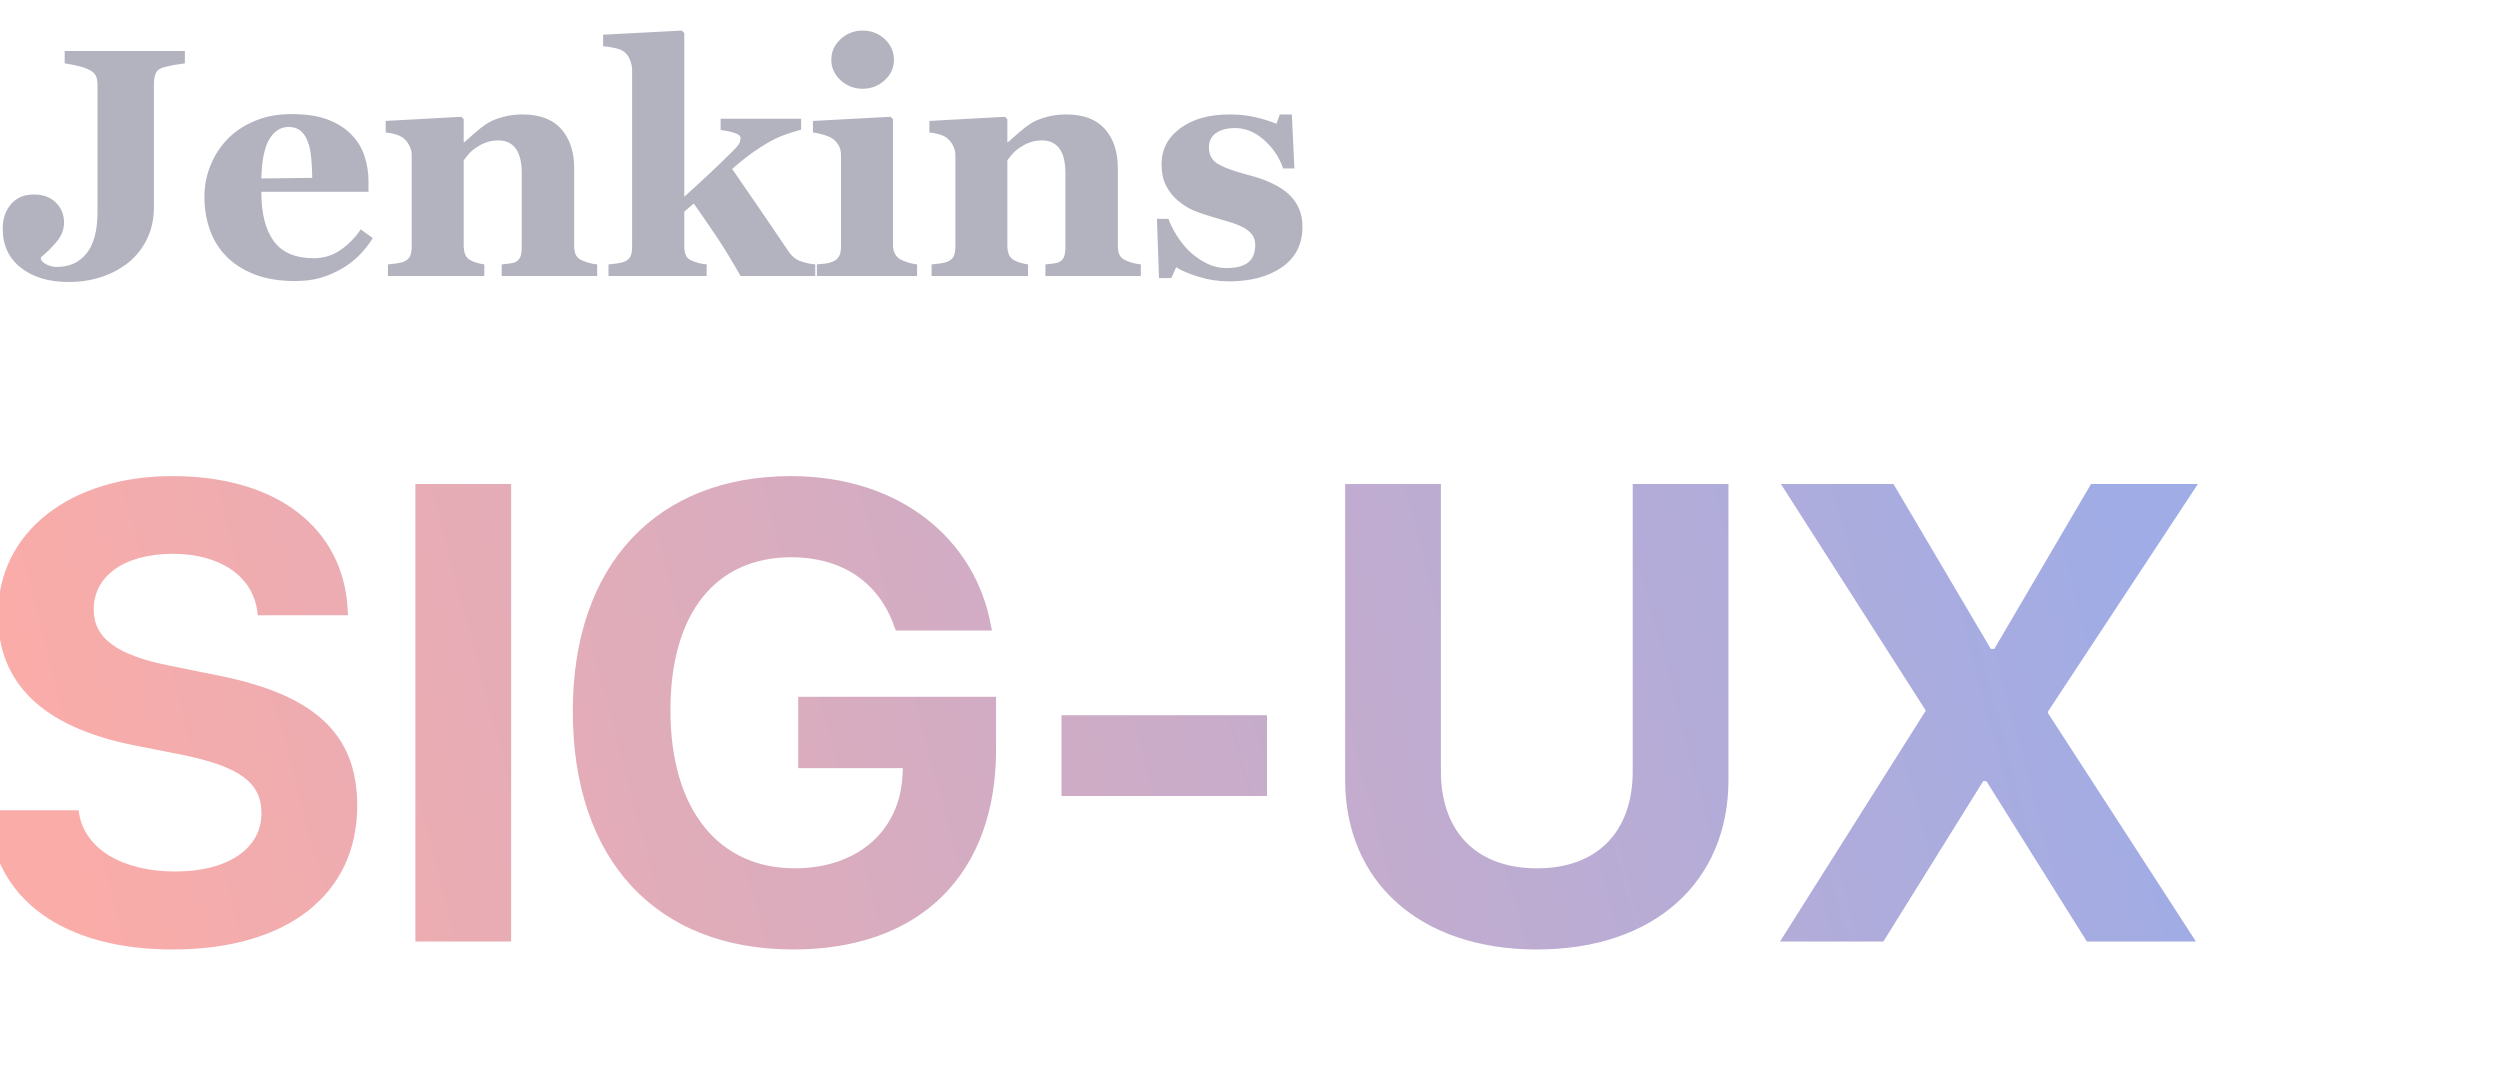
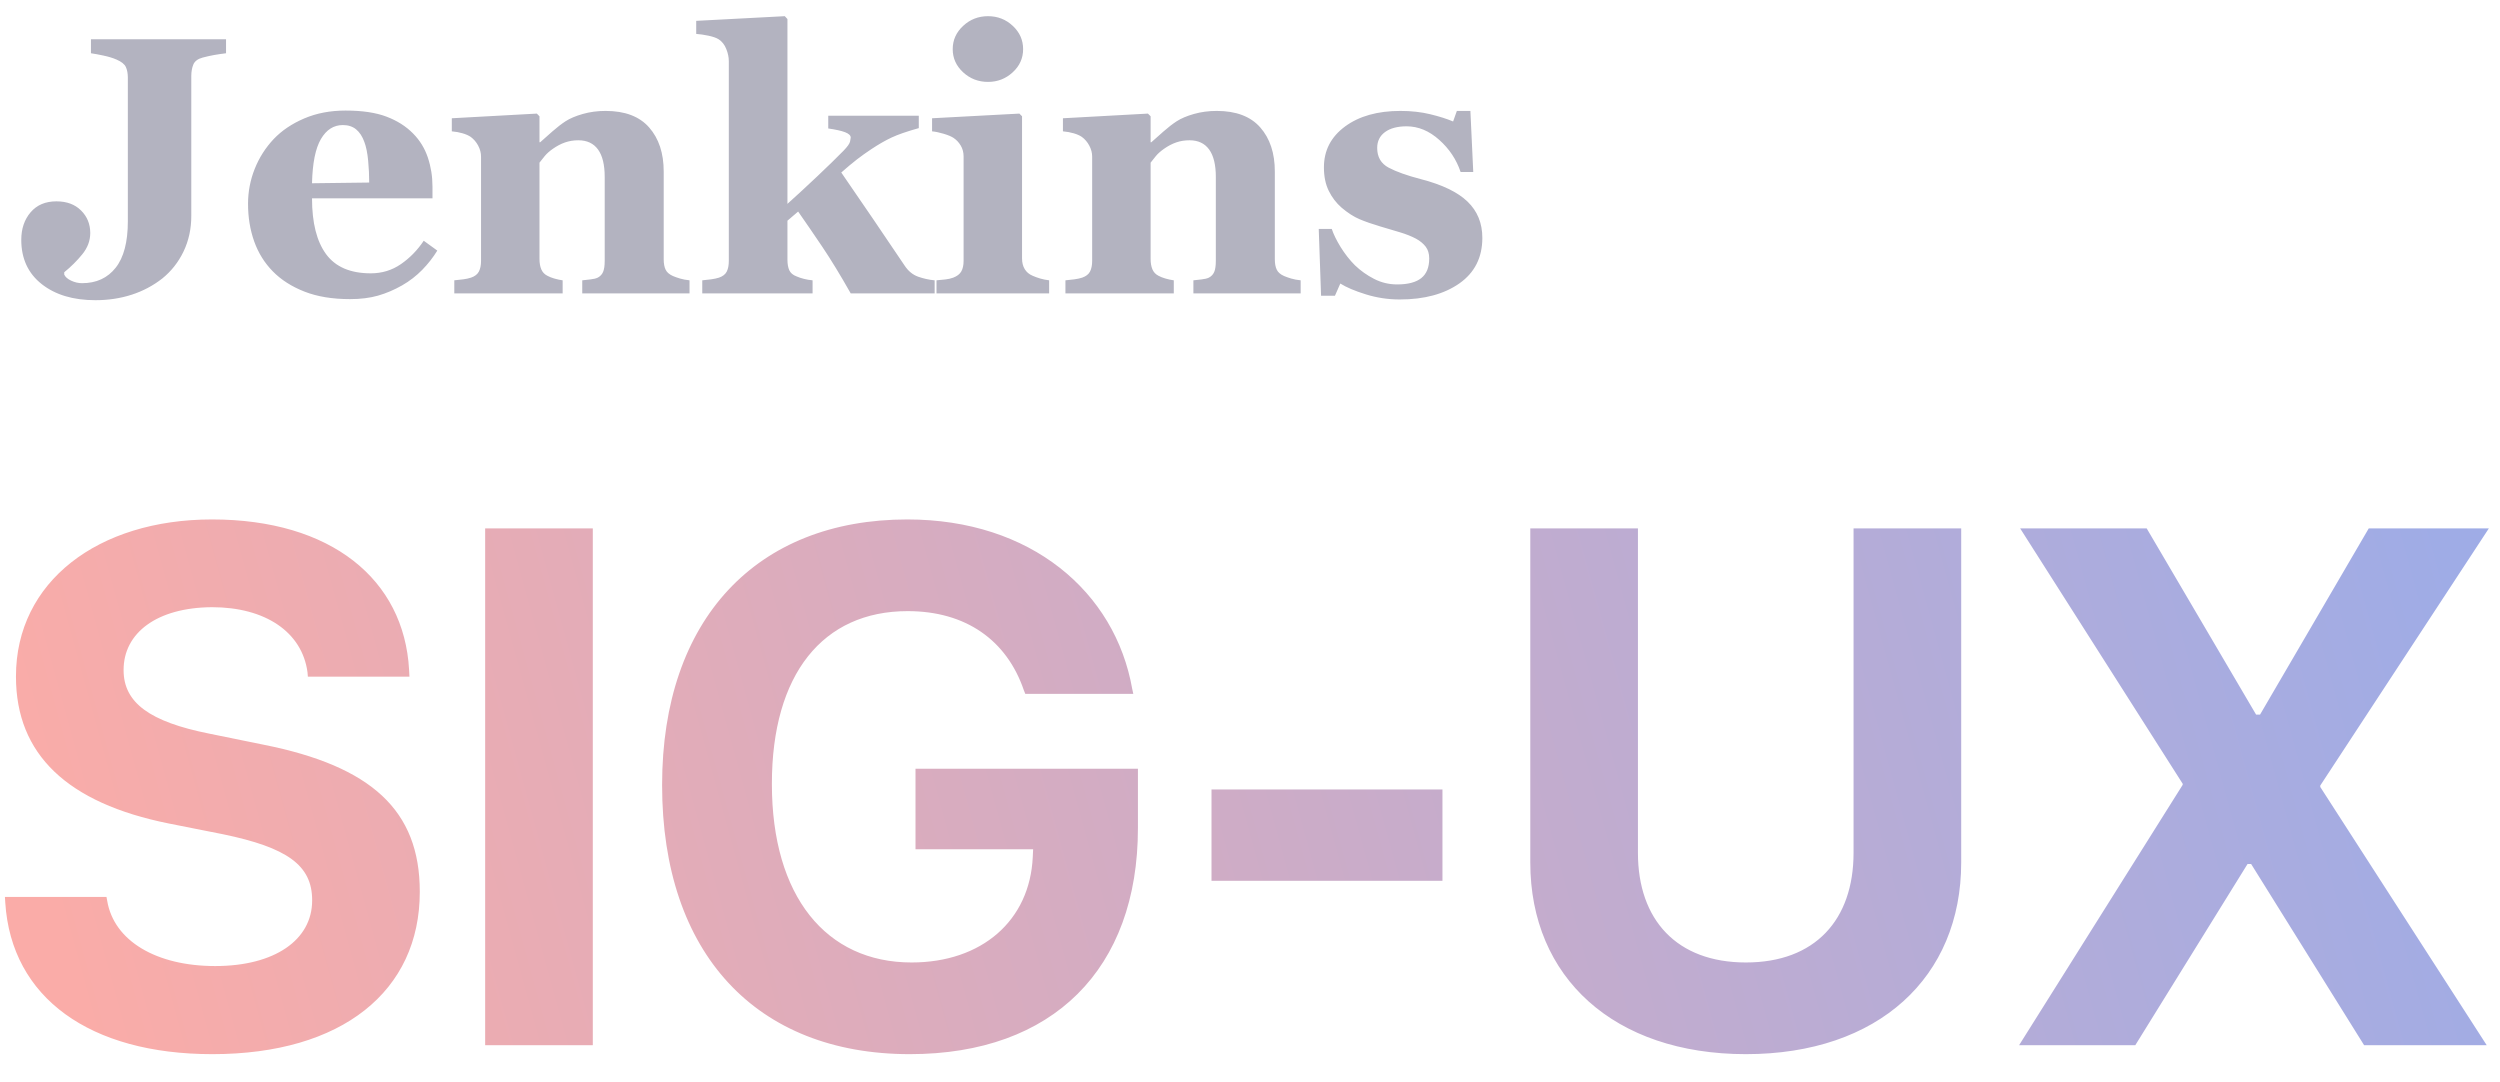
- <svg xmlns="http://www.w3.org/2000/svg" width="154px" height="67px" viewBox="0 0 154 67" version="1.1">
+ <svg xmlns="http://www.w3.org/2000/svg" width="171px" height="74px" viewBox="0 0 171 74" version="1.1">
  <defs>
-     <linearGradient x1="100%" y1="47.149%" x2="1.392%" y2="52.83%" id="linearGradient-1">
+     <linearGradient x1="100%" y1="47.121%" x2="1.392%" y2="52.858%" id="linearGradient-1">
      <stop stop-color="#9FACE6" offset="0%" />
      <stop stop-color="#FAACA8" offset="100%" />
    </linearGradient>
  </defs>
  <g id="Artboard" stroke="none" stroke-width="1" fill="none" fill-rule="evenodd">
-     <path d="M10.637,58.488 C17.746,58.488 22.004,55.051 22.004,49.641 L22.004,49.621 C22.004,45.188 19.348,42.785 13.449,41.613 L10.461,41.008 C7.219,40.363 5.773,39.328 5.773,37.551 L5.773,37.531 C5.773,35.52 7.59,34.133 10.617,34.113 C13.527,34.113 15.559,35.461 15.852,37.668 L15.871,37.902 L21.438,37.902 L21.418,37.531 C21.145,32.59 17.141,29.328 10.617,29.328 C4.367,29.328 -0.125,32.727 -0.125,37.883 L-0.125,37.902 C-0.125,42.141 2.688,44.797 8.254,45.91 L11.223,46.496 C14.719,47.219 16.105,48.176 16.105,50.09 L16.105,50.109 C16.105,52.258 14.055,53.684 10.793,53.684 C7.57,53.684 5.246,52.316 4.875,50.129 L4.836,49.914 L-0.73,49.914 L-0.711,50.227 C-0.379,55.422 3.938,58.488 10.637,58.488 Z M25.587,58 L31.486,58 L31.486,29.816 L25.587,29.816 L25.587,58 Z M48.858,58.488 C56.709,58.488 61.358,53.84 61.358,46.164 L61.358,42.922 L49.17,42.922 L49.17,47.316 L55.616,47.316 L55.596,47.727 C55.44,51.203 52.803,53.488 48.956,53.488 C44.268,53.488 41.299,49.875 41.299,43.762 L41.299,43.742 C41.299,37.766 44.092,34.328 48.741,34.328 C51.924,34.328 54.17,35.91 55.108,38.645 L55.186,38.84 L61.104,38.84 L61.045,38.566 C60.108,33.273 55.498,29.328 48.721,29.328 C40.459,29.328 35.284,34.777 35.284,43.801 L35.284,43.82 C35.284,53 40.44,58.488 48.858,58.488 Z M65.39,49.035 L78.047,49.035 L78.047,44.055 L65.39,44.055 L65.39,49.035 Z M94.677,58.488 C101.942,58.488 106.474,54.289 106.474,48.039 L106.474,29.816 L100.575,29.816 L100.575,47.512 C100.575,51.164 98.466,53.488 94.677,53.488 C90.888,53.488 88.759,51.164 88.759,47.512 L88.759,29.816 L82.86,29.816 L82.86,48.039 C82.86,54.309 87.45,58.488 94.677,58.488 Z M109.647,58 L116.014,58 L122.166,48.117 L122.361,48.117 L128.553,58 L135.272,58 L126.15,43.918 L126.15,43.84 L135.389,29.816 L128.807,29.816 L122.85,39.973 L122.635,39.973 L116.639,29.816 L109.705,29.816 L118.611,43.742 L118.611,43.801 L109.647,58 Z" id="Combined-Shape" fill="url(#linearGradient-1)" fill-rule="nonzero" />
-     <path d="M11.387,3.904 C11.126,3.937 10.905,3.969 10.723,4.002 C10.54,4.035 10.335,4.08 10.107,4.139 C9.84,4.21 9.67,4.337 9.595,4.52 C9.52,4.702 9.482,4.91 9.482,5.145 L9.482,12.781 C9.482,13.484 9.341,14.129 9.058,14.715 C8.774,15.301 8.385,15.792 7.891,16.189 C7.389,16.58 6.829,16.875 6.211,17.073 C5.592,17.272 4.932,17.371 4.229,17.371 C3.011,17.371 2.03,17.078 1.284,16.492 C0.539,15.906 0.166,15.102 0.166,14.08 C0.166,13.475 0.337,12.973 0.679,12.576 C1.021,12.179 1.491,11.98 2.09,11.98 C2.656,11.98 3.107,12.146 3.442,12.479 C3.778,12.811 3.945,13.221 3.945,13.709 C3.945,14.126 3.8,14.511 3.511,14.866 C3.221,15.221 2.891,15.548 2.52,15.848 L2.52,15.975 C2.578,16.105 2.705,16.215 2.9,16.307 C3.096,16.398 3.294,16.443 3.496,16.443 C4.277,16.443 4.891,16.163 5.337,15.604 C5.783,15.044 6.006,14.197 6.006,13.064 L6.006,5.242 C6.006,5.008 5.97,4.812 5.898,4.656 C5.827,4.5 5.654,4.363 5.381,4.246 C5.186,4.161 4.95,4.09 4.673,4.031 C4.396,3.973 4.167,3.93 3.984,3.904 L3.984,3.143 L11.387,3.143 L11.387,3.904 Z M22.963,14.666 C22.736,15.037 22.461,15.387 22.138,15.716 C21.816,16.045 21.45,16.326 21.04,16.561 C20.603,16.808 20.162,16.995 19.716,17.122 C19.27,17.249 18.758,17.312 18.178,17.312 C17.215,17.312 16.383,17.176 15.683,16.902 C14.983,16.629 14.406,16.261 13.95,15.799 C13.494,15.337 13.154,14.791 12.929,14.163 C12.705,13.535 12.592,12.853 12.592,12.117 C12.592,11.453 12.714,10.817 12.959,10.208 C13.203,9.599 13.549,9.057 13.999,8.582 C14.441,8.12 15,7.745 15.673,7.459 C16.347,7.173 17.101,7.029 17.934,7.029 C18.846,7.029 19.594,7.14 20.18,7.361 C20.766,7.583 21.251,7.889 21.635,8.279 C22.006,8.65 22.277,9.088 22.446,9.593 C22.615,10.097 22.7,10.626 22.7,11.18 L22.7,11.814 L16.098,11.814 C16.098,13.149 16.355,14.165 16.87,14.861 C17.384,15.558 18.201,15.906 19.321,15.906 C19.933,15.906 20.483,15.739 20.971,15.403 C21.46,15.068 21.876,14.643 22.221,14.129 L22.963,14.666 Z M19.233,10.955 C19.233,10.564 19.213,10.164 19.174,9.754 C19.135,9.344 19.067,9.008 18.969,8.748 C18.859,8.442 18.707,8.211 18.515,8.055 C18.323,7.898 18.081,7.82 17.788,7.82 C17.286,7.82 16.886,8.074 16.587,8.582 C16.287,9.09 16.124,9.894 16.098,10.994 L19.233,10.955 Z M36.786,17 L30.907,17 L30.907,16.287 C31.031,16.274 31.181,16.258 31.357,16.238 C31.532,16.219 31.666,16.186 31.757,16.141 C31.894,16.069 31.991,15.965 32.05,15.828 C32.109,15.691 32.138,15.49 32.138,15.223 L32.138,10.652 C32.138,9.988 32.016,9.489 31.772,9.153 C31.528,8.818 31.168,8.65 30.693,8.65 C30.432,8.65 30.19,8.689 29.965,8.768 C29.74,8.846 29.521,8.96 29.306,9.109 C29.117,9.24 28.966,9.373 28.852,9.51 C28.738,9.646 28.642,9.767 28.564,9.871 L28.564,15.115 C28.564,15.343 28.596,15.534 28.661,15.687 C28.726,15.84 28.834,15.955 28.984,16.033 C29.088,16.092 29.218,16.144 29.374,16.189 C29.53,16.235 29.683,16.268 29.833,16.287 L29.833,17 L23.896,17 L23.896,16.287 C24.058,16.274 24.223,16.256 24.389,16.233 C24.555,16.211 24.697,16.18 24.814,16.141 C25.022,16.069 25.165,15.958 25.243,15.809 C25.322,15.659 25.361,15.464 25.361,15.223 L25.361,9.539 C25.361,9.337 25.308,9.139 25.204,8.943 C25.1,8.748 24.963,8.589 24.794,8.465 C24.677,8.387 24.529,8.322 24.35,8.27 C24.171,8.217 23.974,8.182 23.759,8.162 L23.759,7.449 L28.417,7.195 L28.564,7.342 L28.564,8.758 L28.603,8.758 C28.785,8.595 29.006,8.4 29.267,8.172 C29.527,7.944 29.768,7.758 29.989,7.615 C30.23,7.459 30.546,7.326 30.937,7.215 C31.327,7.104 31.744,7.049 32.187,7.049 C33.248,7.049 34.044,7.35 34.574,7.952 C35.105,8.554 35.37,9.354 35.37,10.35 L35.37,15.135 C35.37,15.376 35.406,15.568 35.478,15.711 C35.549,15.854 35.683,15.968 35.878,16.053 C35.982,16.098 36.111,16.144 36.264,16.189 C36.417,16.235 36.591,16.268 36.786,16.287 L36.786,17 Z M42.006,1.883 L42.152,2.039 L42.152,12.117 C42.634,11.688 43.176,11.189 43.778,10.623 C44.38,10.057 44.864,9.588 45.228,9.217 C45.443,8.995 45.562,8.828 45.585,8.714 C45.608,8.6 45.619,8.53 45.619,8.504 C45.619,8.387 45.516,8.289 45.311,8.211 C45.106,8.133 44.799,8.064 44.389,8.006 L44.389,7.312 L49.349,7.312 L49.349,7.986 C48.698,8.169 48.202,8.34 47.86,8.499 C47.518,8.659 47.146,8.872 46.742,9.139 C46.475,9.314 46.216,9.498 45.966,9.69 C45.715,9.882 45.427,10.122 45.101,10.408 C45.739,11.333 46.329,12.189 46.869,12.977 C47.409,13.764 47.976,14.598 48.568,15.477 C48.77,15.783 49.021,15.988 49.32,16.092 C49.62,16.196 49.919,16.261 50.219,16.287 L50.219,17 L45.619,17 C45.053,16.004 44.535,15.159 44.066,14.466 C43.597,13.772 43.155,13.13 42.738,12.537 L42.152,13.035 L42.152,15.164 C42.152,15.398 42.186,15.59 42.255,15.74 C42.323,15.89 42.455,16.001 42.65,16.072 C42.767,16.124 42.904,16.17 43.06,16.209 C43.217,16.248 43.373,16.274 43.529,16.287 L43.529,17 L37.484,17 L37.484,16.287 C37.647,16.274 37.81,16.256 37.972,16.233 C38.135,16.211 38.278,16.18 38.402,16.141 C38.611,16.069 38.752,15.958 38.827,15.809 C38.902,15.659 38.939,15.464 38.939,15.223 L38.939,4.334 C38.939,4.119 38.892,3.896 38.798,3.665 C38.703,3.434 38.565,3.26 38.383,3.143 C38.259,3.064 38.073,2.999 37.826,2.947 C37.579,2.895 37.354,2.863 37.152,2.85 L37.152,2.137 L42.006,1.883 Z M54.862,7.195 L55.008,7.342 L55.008,15.096 C55.008,15.324 55.057,15.517 55.155,15.677 C55.252,15.836 55.392,15.955 55.575,16.033 C55.705,16.092 55.848,16.144 56.004,16.189 C56.161,16.235 56.323,16.268 56.493,16.287 L56.493,17 L50.321,17 L50.321,16.287 C50.49,16.274 50.656,16.258 50.819,16.238 C50.982,16.219 51.122,16.186 51.239,16.141 C51.447,16.062 51.594,15.95 51.678,15.804 C51.763,15.657 51.805,15.464 51.805,15.223 L51.805,9.539 C51.805,9.311 51.753,9.111 51.649,8.938 C51.545,8.766 51.414,8.628 51.258,8.523 C51.141,8.445 50.964,8.37 50.726,8.299 C50.488,8.227 50.272,8.182 50.077,8.162 L50.077,7.449 L54.862,7.195 Z M53.143,1.883 C53.67,1.883 54.123,2.059 54.5,2.41 C54.878,2.762 55.067,3.185 55.067,3.68 C55.067,4.174 54.876,4.596 54.496,4.944 C54.115,5.293 53.664,5.467 53.143,5.467 C52.616,5.467 52.162,5.293 51.781,4.944 C51.4,4.596 51.209,4.174 51.209,3.68 C51.209,3.185 51.4,2.762 51.781,2.41 C52.162,2.059 52.616,1.883 53.143,1.883 Z M70.276,17 L64.398,17 L64.398,16.287 C64.521,16.274 64.671,16.258 64.847,16.238 C65.023,16.219 65.156,16.186 65.247,16.141 C65.384,16.069 65.481,15.965 65.54,15.828 C65.599,15.691 65.628,15.49 65.628,15.223 L65.628,10.652 C65.628,9.988 65.506,9.489 65.262,9.153 C65.018,8.818 64.658,8.65 64.183,8.65 C63.922,8.65 63.68,8.689 63.455,8.768 C63.231,8.846 63.011,8.96 62.796,9.109 C62.607,9.24 62.456,9.373 62.342,9.51 C62.228,9.646 62.132,9.767 62.054,9.871 L62.054,15.115 C62.054,15.343 62.086,15.534 62.151,15.687 C62.217,15.84 62.324,15.955 62.474,16.033 C62.578,16.092 62.708,16.144 62.864,16.189 C63.021,16.235 63.174,16.268 63.323,16.287 L63.323,17 L57.386,17 L57.386,16.287 C57.549,16.274 57.713,16.256 57.879,16.233 C58.045,16.211 58.187,16.18 58.304,16.141 C58.512,16.069 58.655,15.958 58.733,15.809 C58.812,15.659 58.851,15.464 58.851,15.223 L58.851,9.539 C58.851,9.337 58.799,9.139 58.694,8.943 C58.59,8.748 58.454,8.589 58.284,8.465 C58.167,8.387 58.019,8.322 57.84,8.27 C57.661,8.217 57.464,8.182 57.249,8.162 L57.249,7.449 L61.907,7.195 L62.054,7.342 L62.054,8.758 L62.093,8.758 C62.275,8.595 62.496,8.4 62.757,8.172 C63.017,7.944 63.258,7.758 63.48,7.615 C63.72,7.459 64.036,7.326 64.427,7.215 C64.817,7.104 65.234,7.049 65.677,7.049 C66.738,7.049 67.534,7.35 68.065,7.952 C68.595,8.554 68.86,9.354 68.86,10.35 L68.86,15.135 C68.86,15.376 68.896,15.568 68.968,15.711 C69.039,15.854 69.173,15.968 69.368,16.053 C69.472,16.098 69.601,16.144 69.754,16.189 C69.907,16.235 70.081,16.268 70.276,16.287 L70.276,17 Z M75.701,17.332 C75.069,17.332 74.452,17.239 73.85,17.054 C73.248,16.868 72.781,16.671 72.449,16.463 L72.156,17.127 L71.394,17.127 L71.267,13.484 L71.98,13.484 C72.078,13.777 72.241,14.108 72.468,14.476 C72.696,14.843 72.957,15.174 73.25,15.467 C73.556,15.76 73.906,16.007 74.299,16.209 C74.693,16.411 75.115,16.512 75.564,16.512 C76.157,16.512 76.598,16.396 76.887,16.165 C77.177,15.934 77.322,15.577 77.322,15.096 C77.322,14.835 77.257,14.62 77.127,14.451 C76.996,14.282 76.817,14.135 76.59,14.012 C76.336,13.882 76.057,13.771 75.755,13.68 C75.452,13.589 75.079,13.478 74.636,13.348 C74.194,13.217 73.814,13.086 73.499,12.952 C73.183,12.819 72.856,12.609 72.517,12.322 C72.224,12.068 71.99,11.762 71.814,11.404 C71.638,11.046 71.55,10.62 71.55,10.125 C71.55,9.207 71.936,8.465 72.708,7.898 C73.479,7.332 74.49,7.049 75.74,7.049 C76.332,7.049 76.878,7.109 77.376,7.229 C77.874,7.35 78.292,7.482 78.631,7.625 L78.836,7.049 L79.578,7.049 L79.734,10.379 L79.041,10.379 C78.813,9.702 78.422,9.118 77.869,8.626 C77.315,8.134 76.72,7.889 76.082,7.889 C75.58,7.889 75.187,7.993 74.9,8.201 C74.614,8.41 74.47,8.699 74.47,9.07 C74.47,9.565 74.68,9.923 75.1,10.145 C75.52,10.366 76.108,10.574 76.863,10.77 C78.028,11.069 78.881,11.478 79.422,11.995 C79.962,12.513 80.232,13.172 80.232,13.973 C80.232,15.04 79.814,15.867 78.977,16.453 C78.141,17.039 77.048,17.332 75.701,17.332 Z" id="Combined-Shape" fill="#808096" fill-rule="nonzero" opacity="0.601" />
+     <path d="M14.525,72.104 C23.398,72.104 28.713,67.793 28.713,61.007 L28.713,60.982 C28.713,55.422 25.397,52.409 18.035,50.939 L14.305,50.179 C10.258,49.371 8.454,48.073 8.454,45.843 L8.454,45.819 C8.454,43.296 10.722,41.556 14.5,41.532 C18.133,41.532 20.668,43.222 21.034,45.99 L21.058,46.284 L28.006,46.284 L27.982,45.819 C27.64,39.621 22.643,35.53 14.5,35.53 C6.699,35.53 1.092,39.793 1.092,46.26 L1.092,46.284 C1.092,51.6 4.603,54.932 11.55,56.328 L15.256,57.063 C19.62,57.969 21.351,59.17 21.351,61.57 L21.351,61.595 C21.351,64.289 18.791,66.078 14.72,66.078 C10.697,66.078 7.796,64.363 7.333,61.619 L7.284,61.35 L0.336,61.35 L0.361,61.742 C0.775,68.258 6.163,72.104 14.525,72.104 Z M33.185,71.492 L40.548,71.492 L40.548,36.143 L33.185,36.143 L33.185,71.492 Z M62.231,72.104 C72.031,72.104 77.834,66.274 77.834,56.646 L77.834,52.58 L62.621,52.58 L62.621,58.092 L70.666,58.092 L70.642,58.606 C70.447,62.967 67.156,65.833 62.353,65.833 C56.502,65.833 52.797,61.301 52.797,53.633 L52.797,53.609 C52.797,46.113 56.283,41.801 62.085,41.801 C66.059,41.801 68.862,43.786 70.032,47.215 L70.13,47.46 L77.517,47.46 L77.443,47.117 C76.273,40.479 70.52,35.53 62.061,35.53 C51.749,35.53 45.288,42.365 45.288,53.682 L45.288,53.707 C45.288,65.22 51.724,72.104 62.231,72.104 Z M82.867,60.247 L98.664,60.247 L98.664,54.001 L82.867,54.001 L82.867,60.247 Z M119.421,72.104 C128.49,72.104 134.146,66.837 134.146,58.998 L134.146,36.143 L126.783,36.143 L126.783,58.337 C126.783,62.918 124.151,65.833 119.421,65.833 C114.692,65.833 112.035,62.918 112.035,58.337 L112.035,36.143 L104.672,36.143 L104.672,58.998 C104.672,66.862 110.401,72.104 119.421,72.104 Z M138.106,71.492 L146.054,71.492 L153.733,59.096 L153.977,59.096 L161.705,71.492 L170.091,71.492 L158.706,53.829 L158.706,53.731 L170.237,36.143 L162.022,36.143 L154.586,48.881 L154.318,48.881 L146.834,36.143 L138.179,36.143 L149.296,53.609 L149.296,53.682 L138.106,71.492 Z" id="Combined-Shape" fill="url(#linearGradient-1)" fill-rule="nonzero" />
+     <path d="M15.461,3.643 C15.136,3.684 14.859,3.724 14.632,3.765 C14.404,3.806 14.148,3.863 13.864,3.937 C13.531,4.026 13.318,4.186 13.224,4.414 C13.131,4.643 13.084,4.904 13.084,5.198 L13.084,14.776 C13.084,15.658 12.907,16.467 12.554,17.202 C12.2,17.937 11.715,18.553 11.097,19.051 C10.471,19.541 9.772,19.911 9.001,20.16 C8.229,20.409 7.404,20.533 6.526,20.533 C5.007,20.533 3.781,20.166 2.851,19.431 C1.921,18.696 1.455,17.688 1.455,16.406 C1.455,15.646 1.669,15.017 2.095,14.519 C2.522,14.021 3.109,13.772 3.857,13.772 C4.564,13.772 5.126,13.98 5.545,14.397 C5.963,14.813 6.173,15.328 6.173,15.94 C6.173,16.463 5.992,16.946 5.63,17.392 C5.269,17.837 4.856,18.247 4.393,18.622 L4.393,18.782 C4.466,18.945 4.625,19.084 4.868,19.198 C5.112,19.312 5.36,19.37 5.612,19.37 C6.587,19.37 7.353,19.019 7.91,18.316 C8.466,17.614 8.745,16.553 8.745,15.132 L8.745,5.321 C8.745,5.027 8.7,4.782 8.61,4.586 C8.521,4.39 8.306,4.218 7.964,4.071 C7.721,3.965 7.426,3.875 7.081,3.802 C6.735,3.728 6.449,3.675 6.221,3.643 L6.221,2.687 L15.461,2.687 L15.461,3.643 Z M29.911,17.14 C29.626,17.606 29.283,18.045 28.881,18.457 C28.478,18.869 28.021,19.223 27.509,19.517 C26.965,19.827 26.414,20.062 25.858,20.221 C25.301,20.38 24.661,20.46 23.938,20.46 C22.735,20.46 21.697,20.288 20.824,19.945 C19.95,19.602 19.229,19.141 18.66,18.561 C18.091,17.981 17.667,17.298 17.386,16.51 C17.106,15.722 16.966,14.866 16.966,13.944 C16.966,13.111 17.118,12.313 17.423,11.549 C17.728,10.786 18.16,10.106 18.721,9.51 C19.274,8.93 19.97,8.46 20.811,8.101 C21.652,7.742 22.593,7.562 23.633,7.562 C24.771,7.562 25.705,7.701 26.437,7.979 C27.168,8.256 27.773,8.64 28.253,9.13 C28.716,9.595 29.053,10.145 29.265,10.777 C29.476,11.41 29.582,12.074 29.582,12.768 L29.582,13.564 L21.342,13.564 C21.342,15.238 21.663,16.512 22.305,17.385 C22.947,18.259 23.966,18.696 25.364,18.696 C26.128,18.696 26.815,18.486 27.424,18.065 C28.033,17.645 28.554,17.112 28.984,16.467 L29.911,17.14 Z M25.254,12.486 C25.254,11.996 25.23,11.494 25.181,10.979 C25.132,10.465 25.047,10.045 24.925,9.718 C24.787,9.334 24.598,9.044 24.358,8.848 C24.119,8.652 23.816,8.554 23.45,8.554 C22.825,8.554 22.325,8.873 21.951,9.51 C21.577,10.147 21.374,11.155 21.342,12.535 L25.254,12.486 Z M47.164,20.068 L39.826,20.068 L39.826,19.174 C39.98,19.157 40.167,19.137 40.387,19.112 C40.606,19.088 40.773,19.047 40.887,18.99 C41.057,18.9 41.179,18.769 41.252,18.598 C41.325,18.427 41.362,18.173 41.362,17.839 L41.362,12.106 C41.362,11.273 41.21,10.647 40.905,10.226 C40.6,9.806 40.151,9.595 39.558,9.595 C39.233,9.595 38.93,9.644 38.65,9.742 C38.369,9.84 38.095,9.983 37.827,10.171 C37.591,10.334 37.402,10.502 37.26,10.673 C37.118,10.845 36.998,10.996 36.901,11.126 L36.901,17.704 C36.901,17.99 36.941,18.228 37.023,18.42 C37.104,18.612 37.238,18.757 37.425,18.855 C37.555,18.929 37.717,18.994 37.912,19.051 C38.107,19.108 38.298,19.149 38.485,19.174 L38.485,20.068 L31.074,20.068 L31.074,19.174 C31.277,19.157 31.483,19.135 31.69,19.106 C31.897,19.078 32.074,19.039 32.22,18.99 C32.48,18.9 32.659,18.761 32.756,18.573 C32.854,18.386 32.903,18.141 32.903,17.839 L32.903,10.71 C32.903,10.457 32.838,10.208 32.708,9.963 C32.578,9.718 32.407,9.518 32.196,9.363 C32.049,9.265 31.864,9.183 31.641,9.118 C31.418,9.052 31.172,9.007 30.904,8.983 L30.904,8.089 L36.718,7.77 L36.901,7.954 L36.901,9.73 L36.949,9.73 C37.177,9.526 37.453,9.281 37.778,8.995 C38.103,8.709 38.404,8.477 38.68,8.297 C38.981,8.101 39.375,7.934 39.863,7.795 C40.35,7.656 40.87,7.587 41.423,7.587 C42.747,7.587 43.741,7.964 44.403,8.72 C45.065,9.475 45.397,10.477 45.397,11.727 L45.397,17.728 C45.397,18.03 45.441,18.271 45.531,18.451 C45.62,18.631 45.787,18.774 46.03,18.88 C46.16,18.937 46.321,18.994 46.512,19.051 C46.703,19.108 46.92,19.149 47.164,19.174 L47.164,20.068 Z M53.679,1.107 L53.861,1.303 L53.861,13.944 C54.463,13.405 55.139,12.78 55.891,12.07 C56.643,11.359 57.246,10.771 57.701,10.306 C57.969,10.028 58.118,9.818 58.146,9.675 C58.174,9.532 58.189,9.444 58.189,9.412 C58.189,9.265 58.061,9.142 57.805,9.044 C57.549,8.946 57.165,8.861 56.653,8.787 L56.653,7.917 L62.845,7.917 L62.845,8.763 C62.032,8.991 61.413,9.205 60.986,9.406 C60.559,9.606 60.094,9.873 59.59,10.208 C59.257,10.428 58.934,10.659 58.621,10.9 C58.309,11.141 57.949,11.441 57.543,11.8 C58.339,12.96 59.074,14.033 59.749,15.021 C60.423,16.009 61.13,17.055 61.87,18.157 C62.122,18.541 62.435,18.798 62.808,18.929 C63.182,19.059 63.556,19.141 63.93,19.174 L63.93,20.068 L58.189,20.068 C57.482,18.818 56.836,17.759 56.251,16.889 C55.665,16.02 55.113,15.213 54.593,14.47 L53.861,15.095 L53.861,17.765 C53.861,18.059 53.904,18.3 53.989,18.488 C54.075,18.676 54.239,18.814 54.483,18.904 C54.629,18.97 54.8,19.027 54.995,19.076 C55.19,19.125 55.385,19.157 55.58,19.174 L55.58,20.068 L48.035,20.068 L48.035,19.174 C48.238,19.157 48.441,19.135 48.644,19.106 C48.848,19.078 49.026,19.039 49.181,18.99 C49.441,18.9 49.618,18.761 49.711,18.573 C49.805,18.386 49.851,18.141 49.851,17.839 L49.851,4.182 C49.851,3.912 49.792,3.632 49.674,3.343 C49.557,3.053 49.384,2.834 49.156,2.687 C49.002,2.589 48.77,2.508 48.462,2.442 C48.153,2.377 47.873,2.336 47.621,2.32 L47.621,1.426 L53.679,1.107 Z M69.725,7.77 L69.908,7.954 L69.908,17.679 C69.908,17.965 69.969,18.208 70.091,18.408 C70.213,18.608 70.388,18.757 70.615,18.855 C70.778,18.929 70.956,18.994 71.151,19.051 C71.346,19.108 71.55,19.149 71.761,19.174 L71.761,20.068 L64.057,20.068 L64.057,19.174 C64.269,19.157 64.476,19.137 64.679,19.112 C64.882,19.088 65.057,19.047 65.203,18.99 C65.463,18.892 65.646,18.751 65.752,18.567 C65.857,18.384 65.91,18.141 65.91,17.839 L65.91,10.71 C65.91,10.424 65.845,10.173 65.715,9.957 C65.585,9.74 65.422,9.567 65.227,9.436 C65.081,9.338 64.86,9.244 64.563,9.154 C64.267,9.065 63.996,9.007 63.753,8.983 L63.753,8.089 L69.725,7.77 Z M67.58,1.107 C68.238,1.107 68.803,1.328 69.274,1.769 C69.746,2.21 69.981,2.74 69.981,3.361 C69.981,3.982 69.744,4.51 69.268,4.947 C68.793,5.384 68.23,5.602 67.58,5.602 C66.922,5.602 66.355,5.384 65.88,4.947 C65.404,4.51 65.166,3.982 65.166,3.361 C65.166,2.74 65.404,2.21 65.88,1.769 C66.355,1.328 66.922,1.107 67.58,1.107 Z M88.965,20.068 L81.628,20.068 L81.628,19.174 C81.782,19.157 81.969,19.137 82.188,19.112 C82.408,19.088 82.574,19.047 82.688,18.99 C82.859,18.9 82.981,18.769 83.054,18.598 C83.127,18.427 83.163,18.173 83.163,17.839 L83.163,12.106 C83.163,11.273 83.011,10.647 82.706,10.226 C82.402,9.806 81.953,9.595 81.359,9.595 C81.034,9.595 80.732,9.644 80.451,9.742 C80.171,9.84 79.897,9.983 79.629,10.171 C79.393,10.334 79.204,10.502 79.062,10.673 C78.92,10.845 78.8,10.996 78.702,11.126 L78.702,17.704 C78.702,17.99 78.743,18.228 78.824,18.42 C78.905,18.612 79.039,18.757 79.226,18.855 C79.356,18.929 79.519,18.994 79.714,19.051 C79.909,19.108 80.1,19.149 80.287,19.174 L80.287,20.068 L72.876,20.068 L72.876,19.174 C73.079,19.157 73.284,19.135 73.491,19.106 C73.698,19.078 73.875,19.039 74.021,18.99 C74.282,18.9 74.46,18.761 74.558,18.573 C74.655,18.386 74.704,18.141 74.704,17.839 L74.704,10.71 C74.704,10.457 74.639,10.208 74.509,9.963 C74.379,9.718 74.208,9.518 73.997,9.363 C73.851,9.265 73.666,9.183 73.442,9.118 C73.219,9.052 72.973,9.007 72.705,8.983 L72.705,8.089 L78.519,7.77 L78.702,7.954 L78.702,9.73 L78.751,9.73 C78.978,9.526 79.255,9.281 79.58,8.995 C79.905,8.709 80.205,8.477 80.482,8.297 C80.782,8.101 81.177,7.934 81.664,7.795 C82.152,7.656 82.672,7.587 83.224,7.587 C84.549,7.587 85.542,7.964 86.205,8.72 C86.867,9.475 87.198,10.477 87.198,11.727 L87.198,17.728 C87.198,18.03 87.243,18.271 87.332,18.451 C87.421,18.631 87.588,18.774 87.832,18.88 C87.962,18.937 88.122,18.994 88.313,19.051 C88.504,19.108 88.722,19.149 88.965,19.174 L88.965,20.068 Z M95.736,20.484 C94.948,20.484 94.178,20.368 93.426,20.135 C92.675,19.902 92.092,19.655 91.677,19.394 L91.311,20.227 L90.361,20.227 L90.202,15.658 L91.092,15.658 C91.214,16.026 91.417,16.44 91.701,16.902 C91.986,17.363 92.311,17.777 92.677,18.145 C93.059,18.512 93.495,18.823 93.987,19.076 C94.479,19.329 95.005,19.455 95.565,19.455 C96.305,19.455 96.855,19.31 97.217,19.021 C97.579,18.731 97.759,18.284 97.759,17.679 C97.759,17.353 97.678,17.083 97.516,16.871 C97.353,16.659 97.13,16.475 96.845,16.32 C96.528,16.156 96.181,16.018 95.803,15.903 C95.425,15.789 94.96,15.65 94.407,15.487 C93.855,15.324 93.382,15.158 92.987,14.991 C92.593,14.823 92.185,14.56 91.762,14.201 C91.397,13.882 91.104,13.499 90.885,13.049 C90.665,12.6 90.556,12.066 90.556,11.445 C90.556,10.294 91.037,9.363 92,8.652 C92.963,7.942 94.225,7.587 95.785,7.587 C96.524,7.587 97.205,7.662 97.827,7.813 C98.448,7.964 98.97,8.13 99.393,8.309 L99.649,7.587 L100.575,7.587 L100.77,11.763 L99.905,11.763 C99.62,10.914 99.133,10.181 98.442,9.565 C97.751,8.948 97.008,8.64 96.211,8.64 C95.586,8.64 95.094,8.771 94.737,9.032 C94.379,9.293 94.2,9.657 94.2,10.122 C94.2,10.743 94.462,11.192 94.986,11.469 C95.511,11.747 96.244,12.008 97.187,12.253 C98.641,12.629 99.706,13.141 100.38,13.79 C101.055,14.44 101.392,15.266 101.392,16.271 C101.392,17.61 100.87,18.647 99.826,19.382 C98.781,20.117 97.418,20.484 95.736,20.484 Z" id="Combined-Shape" fill="#808096" fill-rule="nonzero" opacity="0.601" />
  </g>
</svg>
